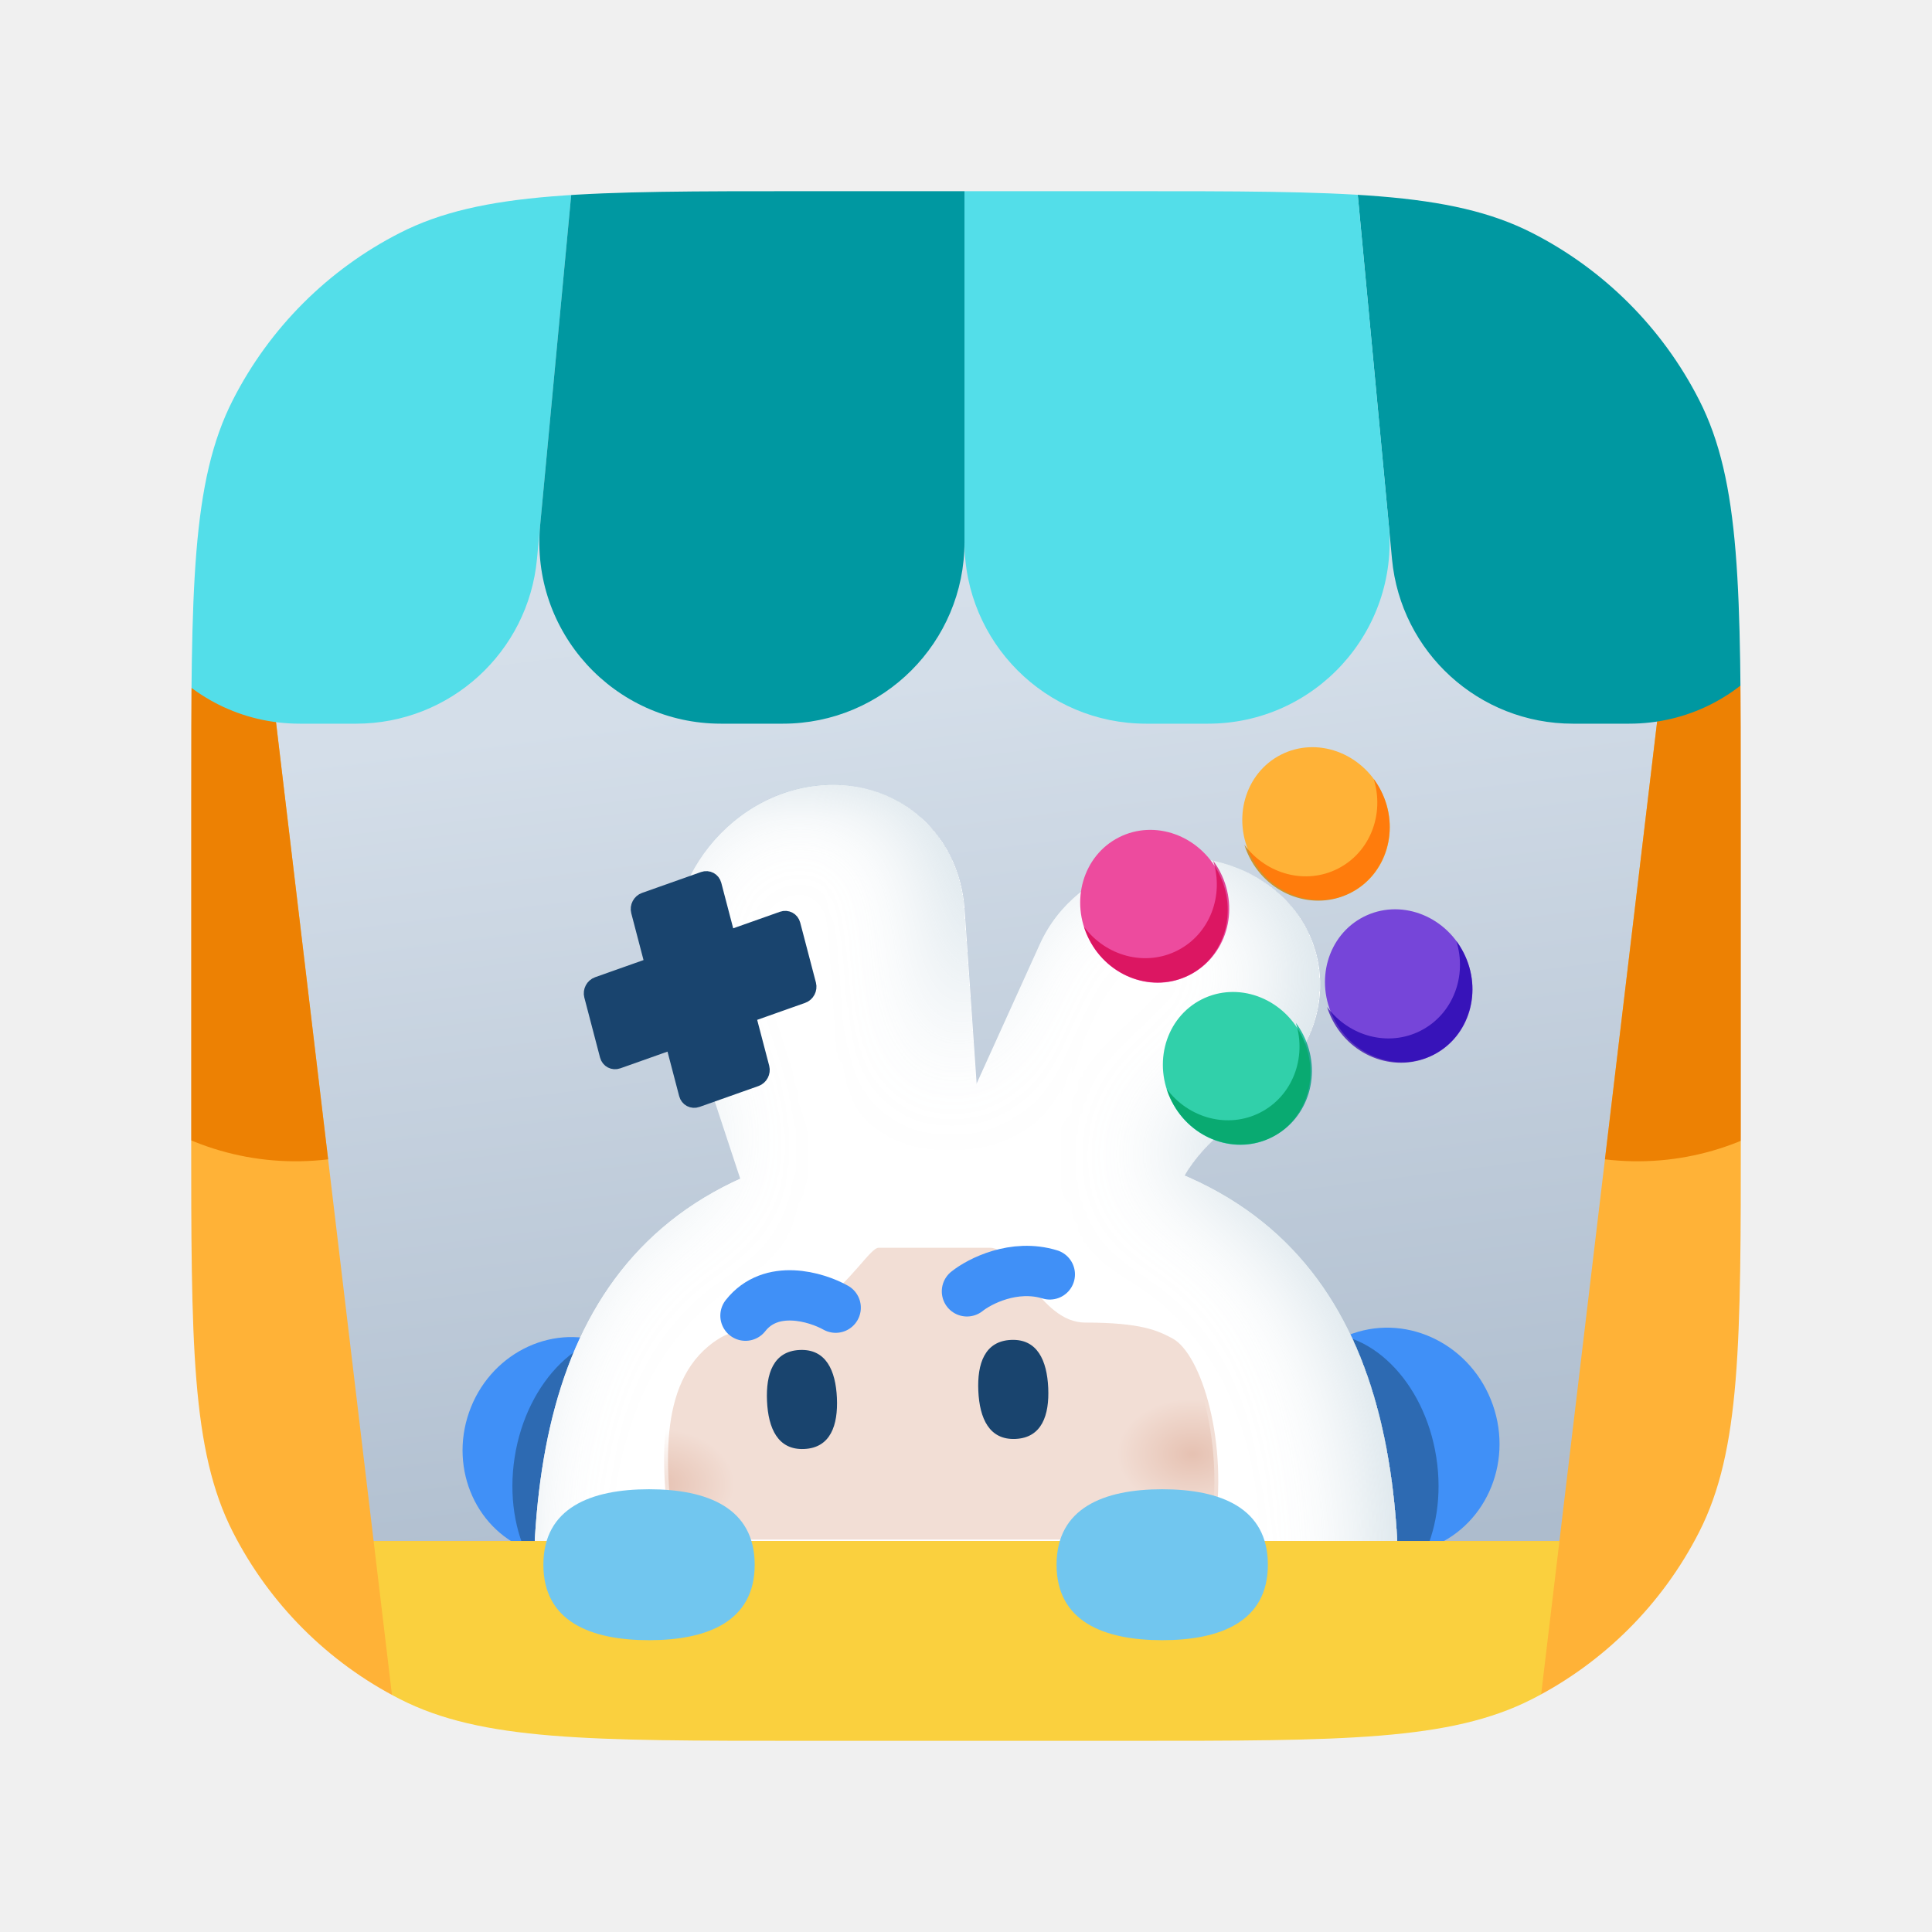
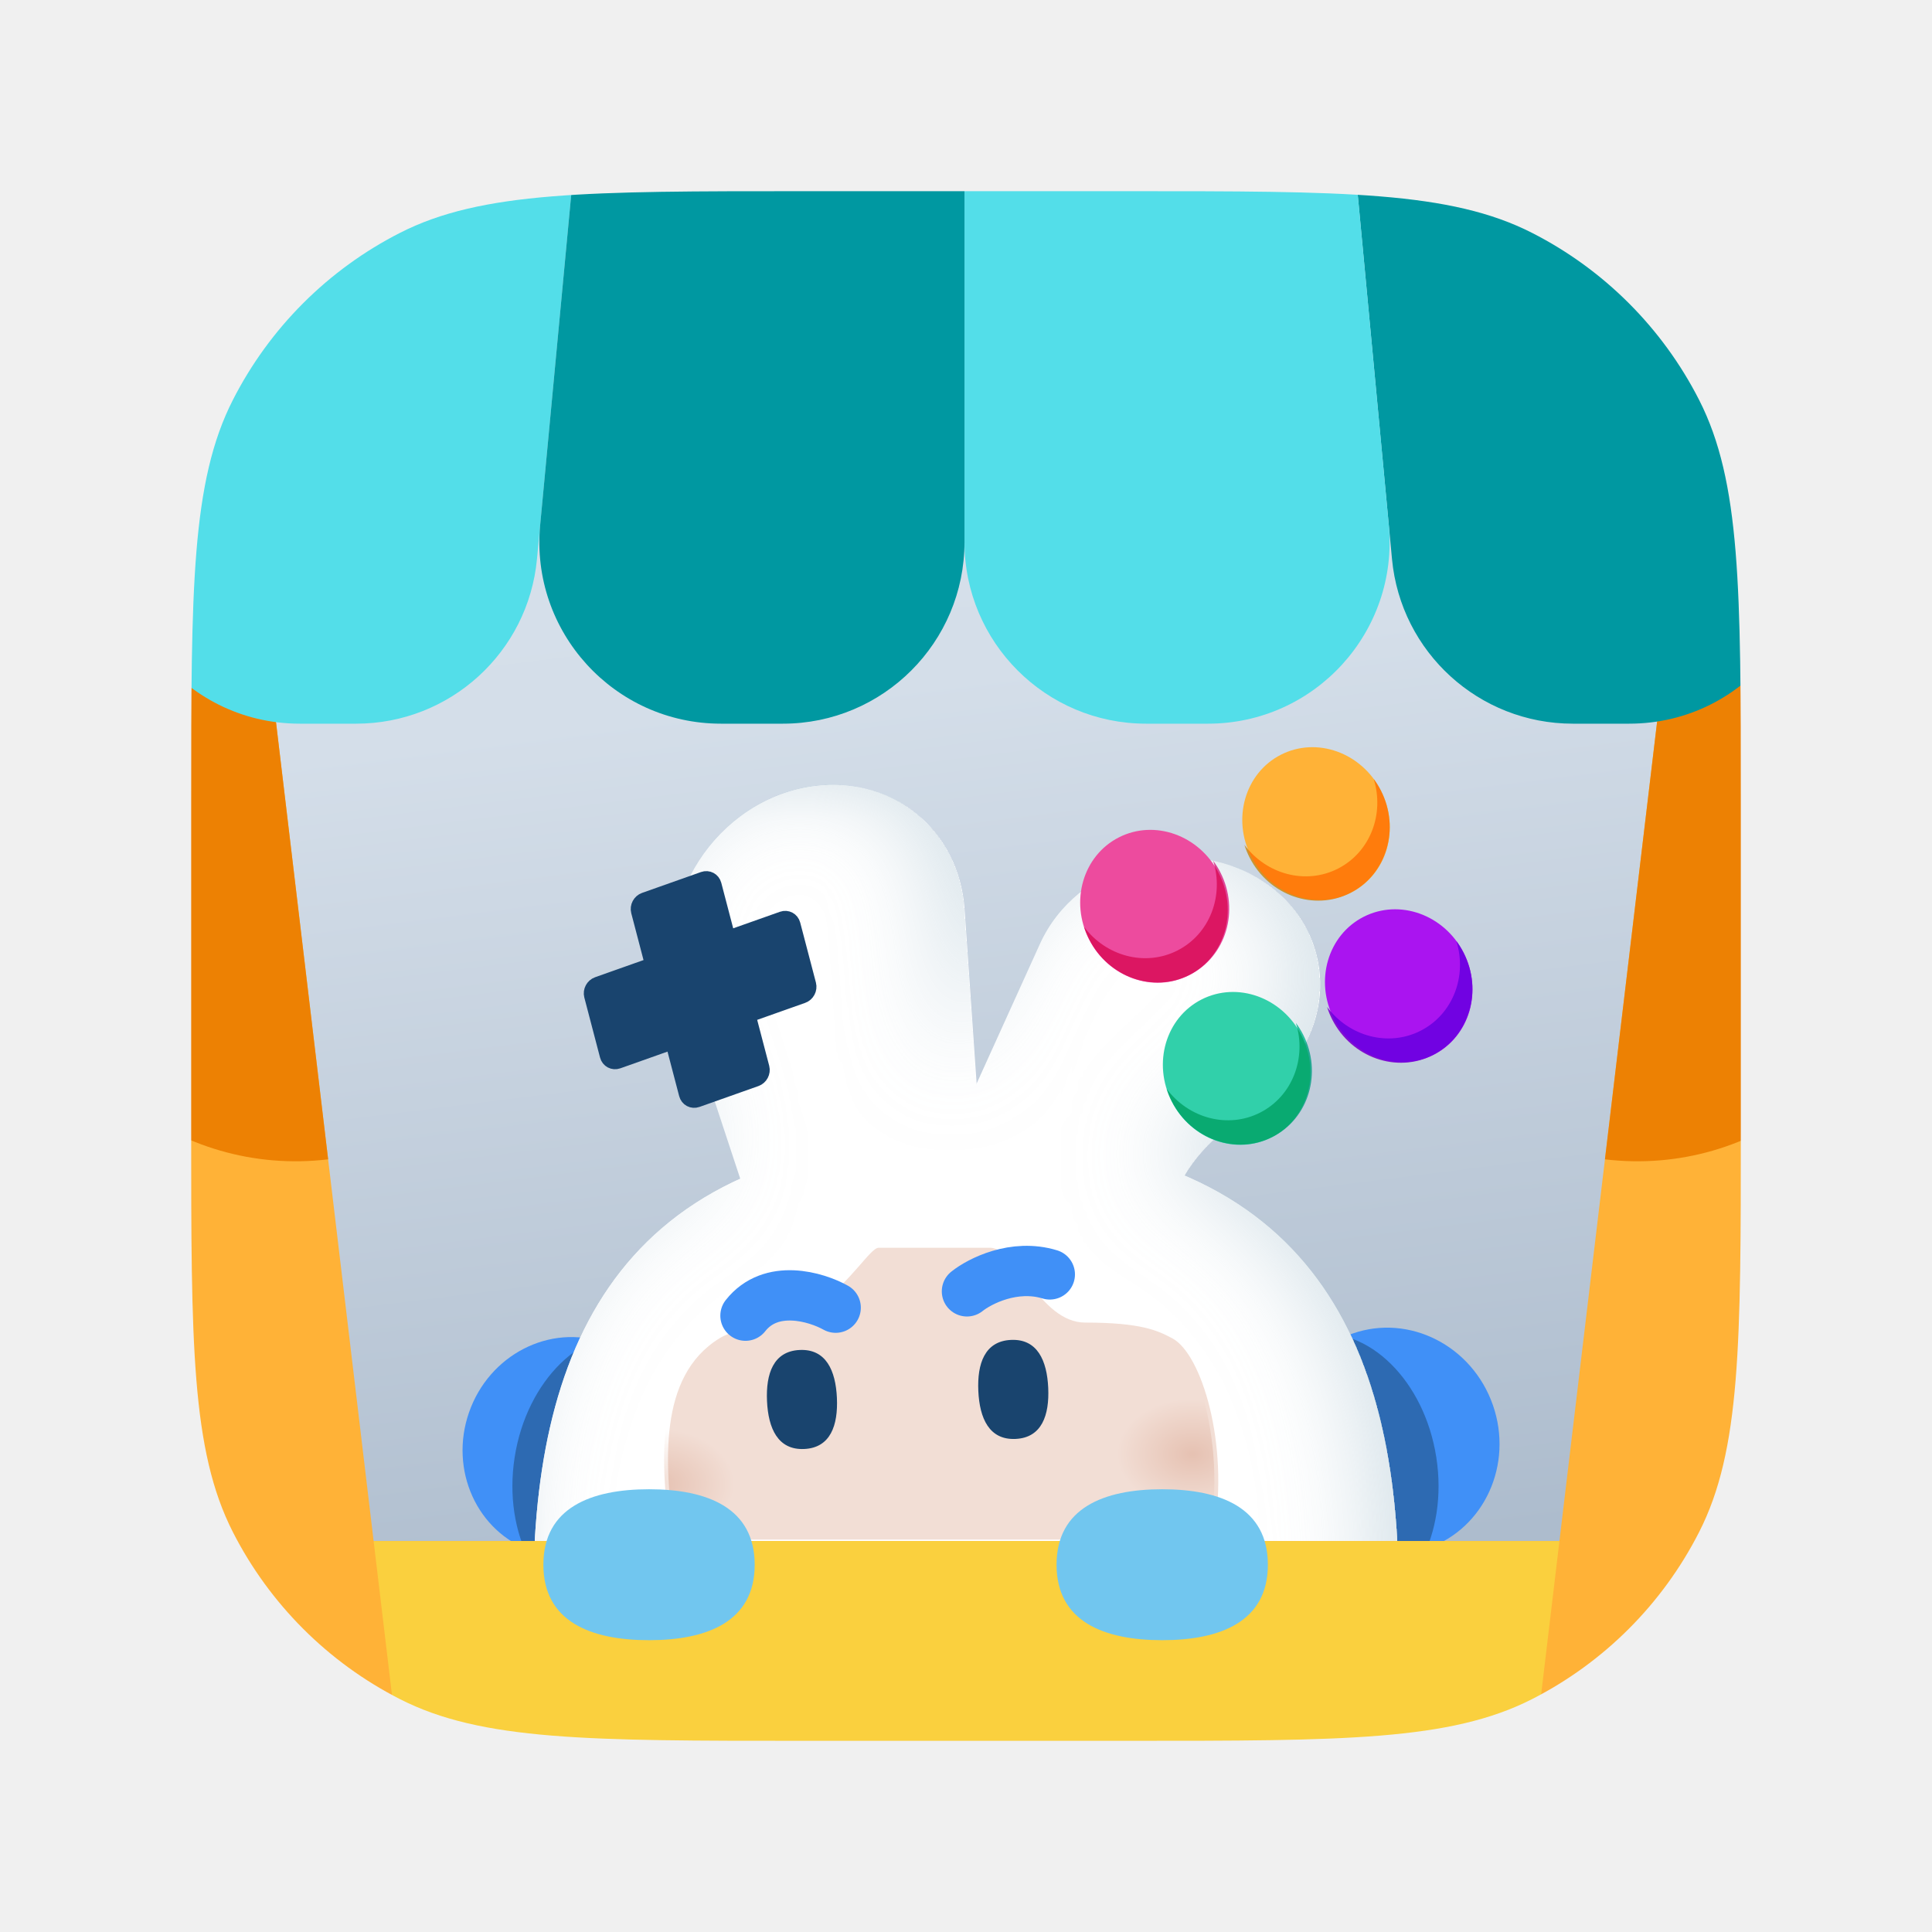
<svg xmlns="http://www.w3.org/2000/svg" width="192" height="192" fill="none" viewBox="0 0 192 192">
  <mask id="mask0_1684_1095" width="154" height="154" x="19" y="19" maskUnits="userSpaceOnUse" style="mask-type:alpha">
    <path fill="#EFF3F5" d="M19 79.8C19 58.518 19 47.877 23.142 39.748C26.785 32.598 32.598 26.785 39.748 23.142C47.877 19 58.518 19 79.8 19H112.2C133.482 19 144.123 19 152.252 23.142C159.402 26.785 165.215 32.598 168.858 39.748C173 47.877 173 58.518 173 79.8V112.2C173 133.482 173 144.123 168.858 152.252C165.215 159.402 159.402 165.215 152.252 168.858C144.123 173 133.482 173 112.2 173H79.8C58.518 173 47.877 173 39.748 168.858C32.598 165.215 26.785 159.402 23.142 152.252C19 144.123 19 133.482 19 112.2V79.8Z" />
  </mask>
  <g mask="url(#mask0_1684_1095)">
    <path fill="url(#paint0_linear_1684_1095)" d="M19 79.8C19 58.518 19 47.877 23.142 39.748C26.785 32.598 32.598 26.785 39.748 23.142C47.877 19 58.518 19 79.8 19H112.2C133.482 19 144.123 19 152.252 23.142C159.402 26.785 165.215 32.598 168.858 39.748C173 47.877 173 58.518 173 79.8V112.2C173 133.482 173 144.123 168.858 152.252C165.215 159.402 159.402 165.215 152.252 168.858C144.123 173 133.482 173 112.2 173H79.8C58.518 173 47.877 173 39.748 168.858C32.598 165.215 26.785 159.402 23.142 152.252C19 144.123 19 133.482 19 112.2V79.8Z" />
    <ellipse fill="#4090F7" rx="10.417" ry="10.966" transform="matrix(-0.944148 -0.329522 -0.329522 0.944148 56.449 143.786)" />
    <ellipse fill="#19446E" opacity=".5" rx="10.417" ry="13.982" transform="matrix(-0.98809 -0.153877 -0.153877 0.98809 61.4384 146.425)" />
    <ellipse cx="138.154" cy="143.196" fill="#4090F7" rx="10.812" ry="11.304" transform="rotate(-19.2397 138.154 143.196)" />
    <ellipse cx="132.445" cy="146.425" fill="#19446E" opacity=".5" rx="10.417" ry="13.982" transform="rotate(-8.8517 132.445 146.425)" />
    <path fill="#fff" d="M67.6 98.838C64.597 89.743 71.312 79.364 81.005 78.119C88.767 77.121 95.314 82.517 95.857 90.359L98.654 130.763C99.063 136.657 94.214 142.074 88.394 142.227C84.514 142.329 81.193 140.012 79.989 136.364L67.6 98.838Z" />
    <path fill="#fff" d="M103.423 93.803C107.036 85.83 117.742 82.713 125.279 87.442C132.457 91.945 133.237 101.403 126.92 107.34L120.468 113.404C118.994 114.79 117.816 116.411 117 118.178L111.602 129.86C108.952 135.593 101.253 137.837 95.788 134.469C92.182 132.246 90.593 128.14 91.817 124.207L96.582 108.902L103.423 93.803Z" />
    <path fill="#fff" d="M139 158.5C139 183.629 130.158 204 96 204C61.842 204 53 183.629 53 158.5C53 133.371 61.842 113 96 113C130.158 113 139 133.371 139 158.5Z" />
    <g filter="url(#filter0_i_1684_1095)">
      <path fill="#fff" d="M67.522 98.838C64.52 89.743 71.235 79.364 80.928 78.119C88.69 77.121 95.237 82.517 95.779 90.359L98.577 130.763C98.986 136.657 94.137 142.074 88.316 142.227C84.437 142.329 81.116 140.012 79.912 136.364L67.522 98.838Z" />
      <path fill="#fff" d="M103.346 93.803C106.958 85.83 117.665 82.713 125.201 87.442C132.38 91.945 133.16 101.403 126.843 107.34L120.391 113.404C118.917 114.79 117.739 116.411 116.923 118.178L111.524 129.86C108.875 135.593 101.176 137.837 95.711 134.469C92.105 132.246 90.515 128.14 91.74 124.207L96.504 108.902L103.346 93.803Z" />
      <path fill="#fff" d="M139 158.5C139 183.629 130.158 204 96 204C61.842 204 53 183.629 53 158.5C53 133.371 61.842 113 96 113C130.158 113 139 133.371 139 158.5Z" />
    </g>
    <path fill="#FFB237" d="M-4.762 160.337C-4.762 156.367 -1.543 153.148 2.427 153.148H189.272C193.242 153.148 196.461 156.367 196.461 160.337V200.401C196.461 204.371 193.242 207.59 189.272 207.59H2.427C-1.543 207.59 -4.762 204.371 -4.762 200.401V160.337Z" />
    <rect width="201.223" height="54.441" x="-4.762" y="153.148" fill="#FAD03E" rx="7.189" />
    <path fill="#FFB237" d="M-1.259 59.807L25.621 56.602L39.258 170.991L12.379 174.196L-1.259 59.807Z" />
    <path fill="#ED8103" d="M-1.259 59.807L25.621 56.602L32.609 115.214C17.763 116.984 4.294 106.384 2.524 91.539L-1.259 59.807Z" />
    <path fill="#FFB237" d="M193.365 59.807L166.485 56.602L152.848 170.991L179.728 174.196L193.365 59.807Z" />
    <path fill="#ED8103" d="M193.365 59.807L166.485 56.602L159.498 115.214C174.343 116.984 187.812 106.384 189.582 91.539L193.365 59.807Z" />
    <path fill="#0098A1" d="M164.826 -12H131.983L138.336 55.561C139.208 64.832 146.992 71.918 156.304 71.918H161.902C173.553 71.918 182.151 61.042 179.462 49.706L164.826 -12Z" />
    <path fill="#53DEE9" d="M26.873 -12H59.716L53.363 55.561C52.491 64.832 44.708 71.918 35.395 71.918H29.797C18.146 71.918 9.548 61.042 12.237 49.706L26.873 -12Z" />
    <path fill="#53DEE9" d="M131.983 -12H95.849V53.871C95.849 63.838 103.929 71.918 113.896 71.918H120.051C130.685 71.918 139.014 62.769 138.019 52.181L131.983 -12Z" />
    <path fill="#0098A1" d="M59.716 -12H95.85V53.871C95.85 63.838 87.77 71.918 77.803 71.918H71.648C61.014 71.918 52.685 62.769 53.681 52.181L59.716 -12Z" />
    <path fill="#F2DED5" d="M71.5 133C65.291 136.821 66.165 145.71 66.898 152.116C66.956 152.621 67.384 153 67.892 153H119.683C120.158 153 120.57 152.665 120.65 152.196C122.142 143.515 119.414 134.539 116.5 133C115.092 132.256 113.469 131.436 107.837 131.436C103.332 131.436 101 124 98.383 124H87.32C86.5 124 84.644 127.305 81.286 129.701C78.229 131.882 73.77 131.603 71.5 133Z" />
    <path fill="#19446E" d="M79.923 143.999C77.307 144.119 76.349 141.955 76.225 139.238C76.101 136.52 76.858 134.278 79.473 134.159C82.089 134.039 83.047 136.203 83.171 138.92C83.295 141.638 82.538 143.88 79.923 143.999Z" />
    <path fill="#19446E" d="M100.923 142.999C98.307 143.119 97.349 140.955 97.225 138.238C97.101 135.52 97.858 133.278 100.473 133.159C103.089 133.039 104.047 135.203 104.171 137.92C104.295 140.638 103.538 142.88 100.923 142.999Z" />
    <g style="mix-blend-mode:multiply">
      <mask id="mask1_1684_1095" width="68" height="14" x="58" y="139" maskUnits="userSpaceOnUse" style="mask-type:alpha">
        <ellipse cx="118.5" cy="144.5" fill="url(#paint1_radial_1684_1095)" rx="7.5" ry="5.5" />
        <ellipse cx="65.5" cy="147.5" fill="url(#paint2_radial_1684_1095)" rx="7.5" ry="5.5" />
      </mask>
      <g mask="url(#mask1_1684_1095)">
        <path fill="#F2DED5" d="M71.115 133C64.906 136.821 65.779 145.71 66.513 152.116C66.571 152.621 66.998 153 67.507 153H119.297C119.773 153 120.184 152.665 120.265 152.196C121.756 143.515 119.028 134.539 116.115 133C114.706 132.256 113.084 131.436 107.452 131.436C102.946 131.436 100.615 124 97.998 124H86.935C86.115 124 84.259 127.305 80.901 129.701C77.843 131.882 73.385 131.603 71.115 133Z" />
      </g>
    </g>
    <path stroke="#4090F7" stroke-linecap="round" stroke-linejoin="round" stroke-width="5" d="M83.049 129.955C81.119 128.876 76.622 127.525 74.085 130.749" />
    <path stroke="#4090F7" stroke-linecap="round" stroke-linejoin="round" stroke-width="5" d="M96.095 128.332C97.362 127.32 100.783 125.567 104.329 126.648" />
    <path fill="#71C6EF" d="M75 155.5C75 161.148 70.299 163 64.5 163C58.701 163 54 161.148 54 155.5C54 149.852 58.701 148 64.5 148C70.299 148 75 149.852 75 155.5Z" />
    <path fill="#71C6EF" d="M126 155.5C126 161.148 121.299 163 115.5 163C109.701 163 105 161.148 105 155.5C105 149.852 109.701 148 115.5 148C121.299 148 126 149.852 126 155.5Z" />
    <ellipse cx="114.678" cy="90.068" fill="#ED4B9E" rx="7.234" ry="7.686" transform="rotate(-27.0243 114.678 90.068)" />
    <ellipse cx="122.895" cy="106.177" fill="#31D0AA" rx="7.234" ry="7.686" transform="rotate(-27.0243 122.895 106.177)" />
    <ellipse cx="130.787" cy="81.851" fill="#FFB237" rx="7.234" ry="7.686" transform="rotate(-27.0243 130.787 81.8512)" />
-     <ellipse cx="139.004" cy="97.961" fill="#7645D9" rx="7.234" ry="7.686" transform="rotate(-27.0243 139.004 97.9607)" />
+     <ellipse cx="139.004" cy="97.961" fill="#AA14F0" rx="7.234" ry="7.686" transform="rotate(-27.0243 139.004 97.9607)" />
    <g style="mix-blend-mode:multiply">
      <path fill="#ED4B9E" fill-rule="evenodd" d="M120.565 85.543C121.656 89.025 120.229 92.82 117.018 94.457C113.808 96.094 109.898 95.022 107.719 92.095C107.853 92.521 108.024 92.942 108.234 93.355C110.163 97.136 114.647 98.711 118.251 96.873C121.854 95.035 123.211 90.48 121.283 86.699C121.073 86.287 120.832 85.901 120.565 85.543Z" clip-rule="evenodd" />
    </g>
    <g style="mix-blend-mode:multiply">
      <path fill="#31D0AA" fill-rule="evenodd" d="M128.782 101.652C129.873 105.134 128.445 108.929 125.235 110.566C122.024 112.204 118.115 111.132 115.936 108.204C116.069 108.63 116.241 109.052 116.451 109.464C118.38 113.245 122.864 114.821 126.467 112.983C130.071 111.145 131.428 106.59 129.5 102.809C129.289 102.396 129.049 102.01 128.782 101.652Z" clip-rule="evenodd" />
    </g>
    <g style="mix-blend-mode:multiply">
      <path fill="#FFB237" fill-rule="evenodd" d="M136.514 77.408C137.605 80.89 136.177 84.685 132.966 86.322C129.756 87.96 125.846 86.888 123.668 83.96C123.801 84.386 123.972 84.808 124.183 85.22C126.111 89.001 130.596 90.577 134.199 88.739C137.802 86.901 139.16 82.346 137.231 78.564C137.021 78.152 136.78 77.766 136.514 77.408Z" clip-rule="evenodd" />
    </g>
    <g style="mix-blend-mode:multiply">
-       <path fill="#7645D9" fill-rule="evenodd" d="M144.73 93.517C145.821 97 144.394 100.794 141.183 102.432C137.973 104.069 134.063 102.997 131.884 100.07C132.018 100.496 132.189 100.917 132.399 101.33C134.328 105.111 138.813 106.686 142.416 104.848C146.019 103.01 147.377 98.455 145.448 94.674C145.238 94.262 144.997 93.876 144.73 93.517Z" clip-rule="evenodd" />
+       <path fill="#AA14F0" fill-rule="evenodd" d="M144.73 93.517C145.821 97 144.394 100.794 141.183 102.432C137.973 104.069 134.063 102.997 131.884 100.07C132.018 100.496 132.189 100.917 132.399 101.33C134.328 105.111 138.813 106.686 142.416 104.848C146.019 103.01 147.377 98.455 145.448 94.674C145.238 94.262 144.997 93.876 144.73 93.517Z" clip-rule="evenodd" />
    </g>
  </g>
  <path fill="#19446E" stroke="#19446E" stroke-linejoin="round" stroke-width="1.616" d="M68.278 108.731C68.391 109.163 68.824 109.392 69.245 109.243L75.104 107.169C75.524 107.02 75.774 106.549 75.661 106.117L74.278 100.839L79.747 98.902C80.168 98.753 80.417 98.282 80.304 97.85L78.741 91.886C78.628 91.454 78.195 91.225 77.775 91.374L72.306 93.311L70.898 87.937C70.785 87.505 70.352 87.276 69.931 87.425L64.073 89.499C63.652 89.648 63.402 90.119 63.516 90.551L64.923 95.925L59.408 97.878C58.987 98.027 58.738 98.498 58.851 98.929L60.413 104.894C60.526 105.326 60.959 105.555 61.38 105.406L66.895 103.453L68.278 108.731Z" />
  <defs>
    <filter id="filter0_i_1684_1095" width="89" height="127" x="50" y="77" color-interpolation-filters="sRGB" filterUnits="userSpaceOnUse">
      <feFlood flood-opacity="0" result="BackgroundImageFix" />
      <feBlend in="SourceGraphic" in2="BackgroundImageFix" mode="normal" result="shape" />
      <feColorMatrix in="SourceAlpha" result="hardAlpha" type="matrix" values="0 0 0 0 0 0 0 0 0 0 0 0 0 0 0 0 0 0 127 0" />
      <feOffset dx="-3" dy="-1" />
      <feGaussianBlur stdDeviation="4.5" />
      <feComposite in2="hardAlpha" k2="-1" k3="1" operator="arithmetic" />
      <feColorMatrix type="matrix" values="0 0 0 0 0.726 0 0 0 0 0.806 0 0 0 0 0.85 0 0 0 0.55 0" />
      <feBlend in2="shape" mode="normal" result="effect1_innerShadow_1684_1095" />
    </filter>
    <linearGradient id="paint0_linear_1684_1095" x1="38" x2="71" y1="-101.5" y2="162" gradientUnits="userSpaceOnUse">
      <stop stop-color="#E1EBF5" />
      <stop offset=".657" stop-color="#D4DEE9" />
      <stop offset="1" stop-color="#ADBCCD" />
    </linearGradient>
    <radialGradient id="paint1_radial_1684_1095" cx="0" cy="0" r="1" gradientTransform="translate(118.5 144.5) rotate(90) scale(5.5 7.5)" gradientUnits="userSpaceOnUse">
      <stop stop-color="#DDAFA2" />
      <stop offset="1" stop-color="#DDAFA2" stop-opacity="0" />
    </radialGradient>
    <radialGradient id="paint2_radial_1684_1095" cx="0" cy="0" r="1" gradientTransform="translate(65.5 147.5) rotate(90) scale(5.5 7.5)" gradientUnits="userSpaceOnUse">
      <stop stop-color="#DDAFA2" />
      <stop offset="1" stop-color="#DDAFA2" stop-opacity="0" />
    </radialGradient>
  </defs>
</svg>
